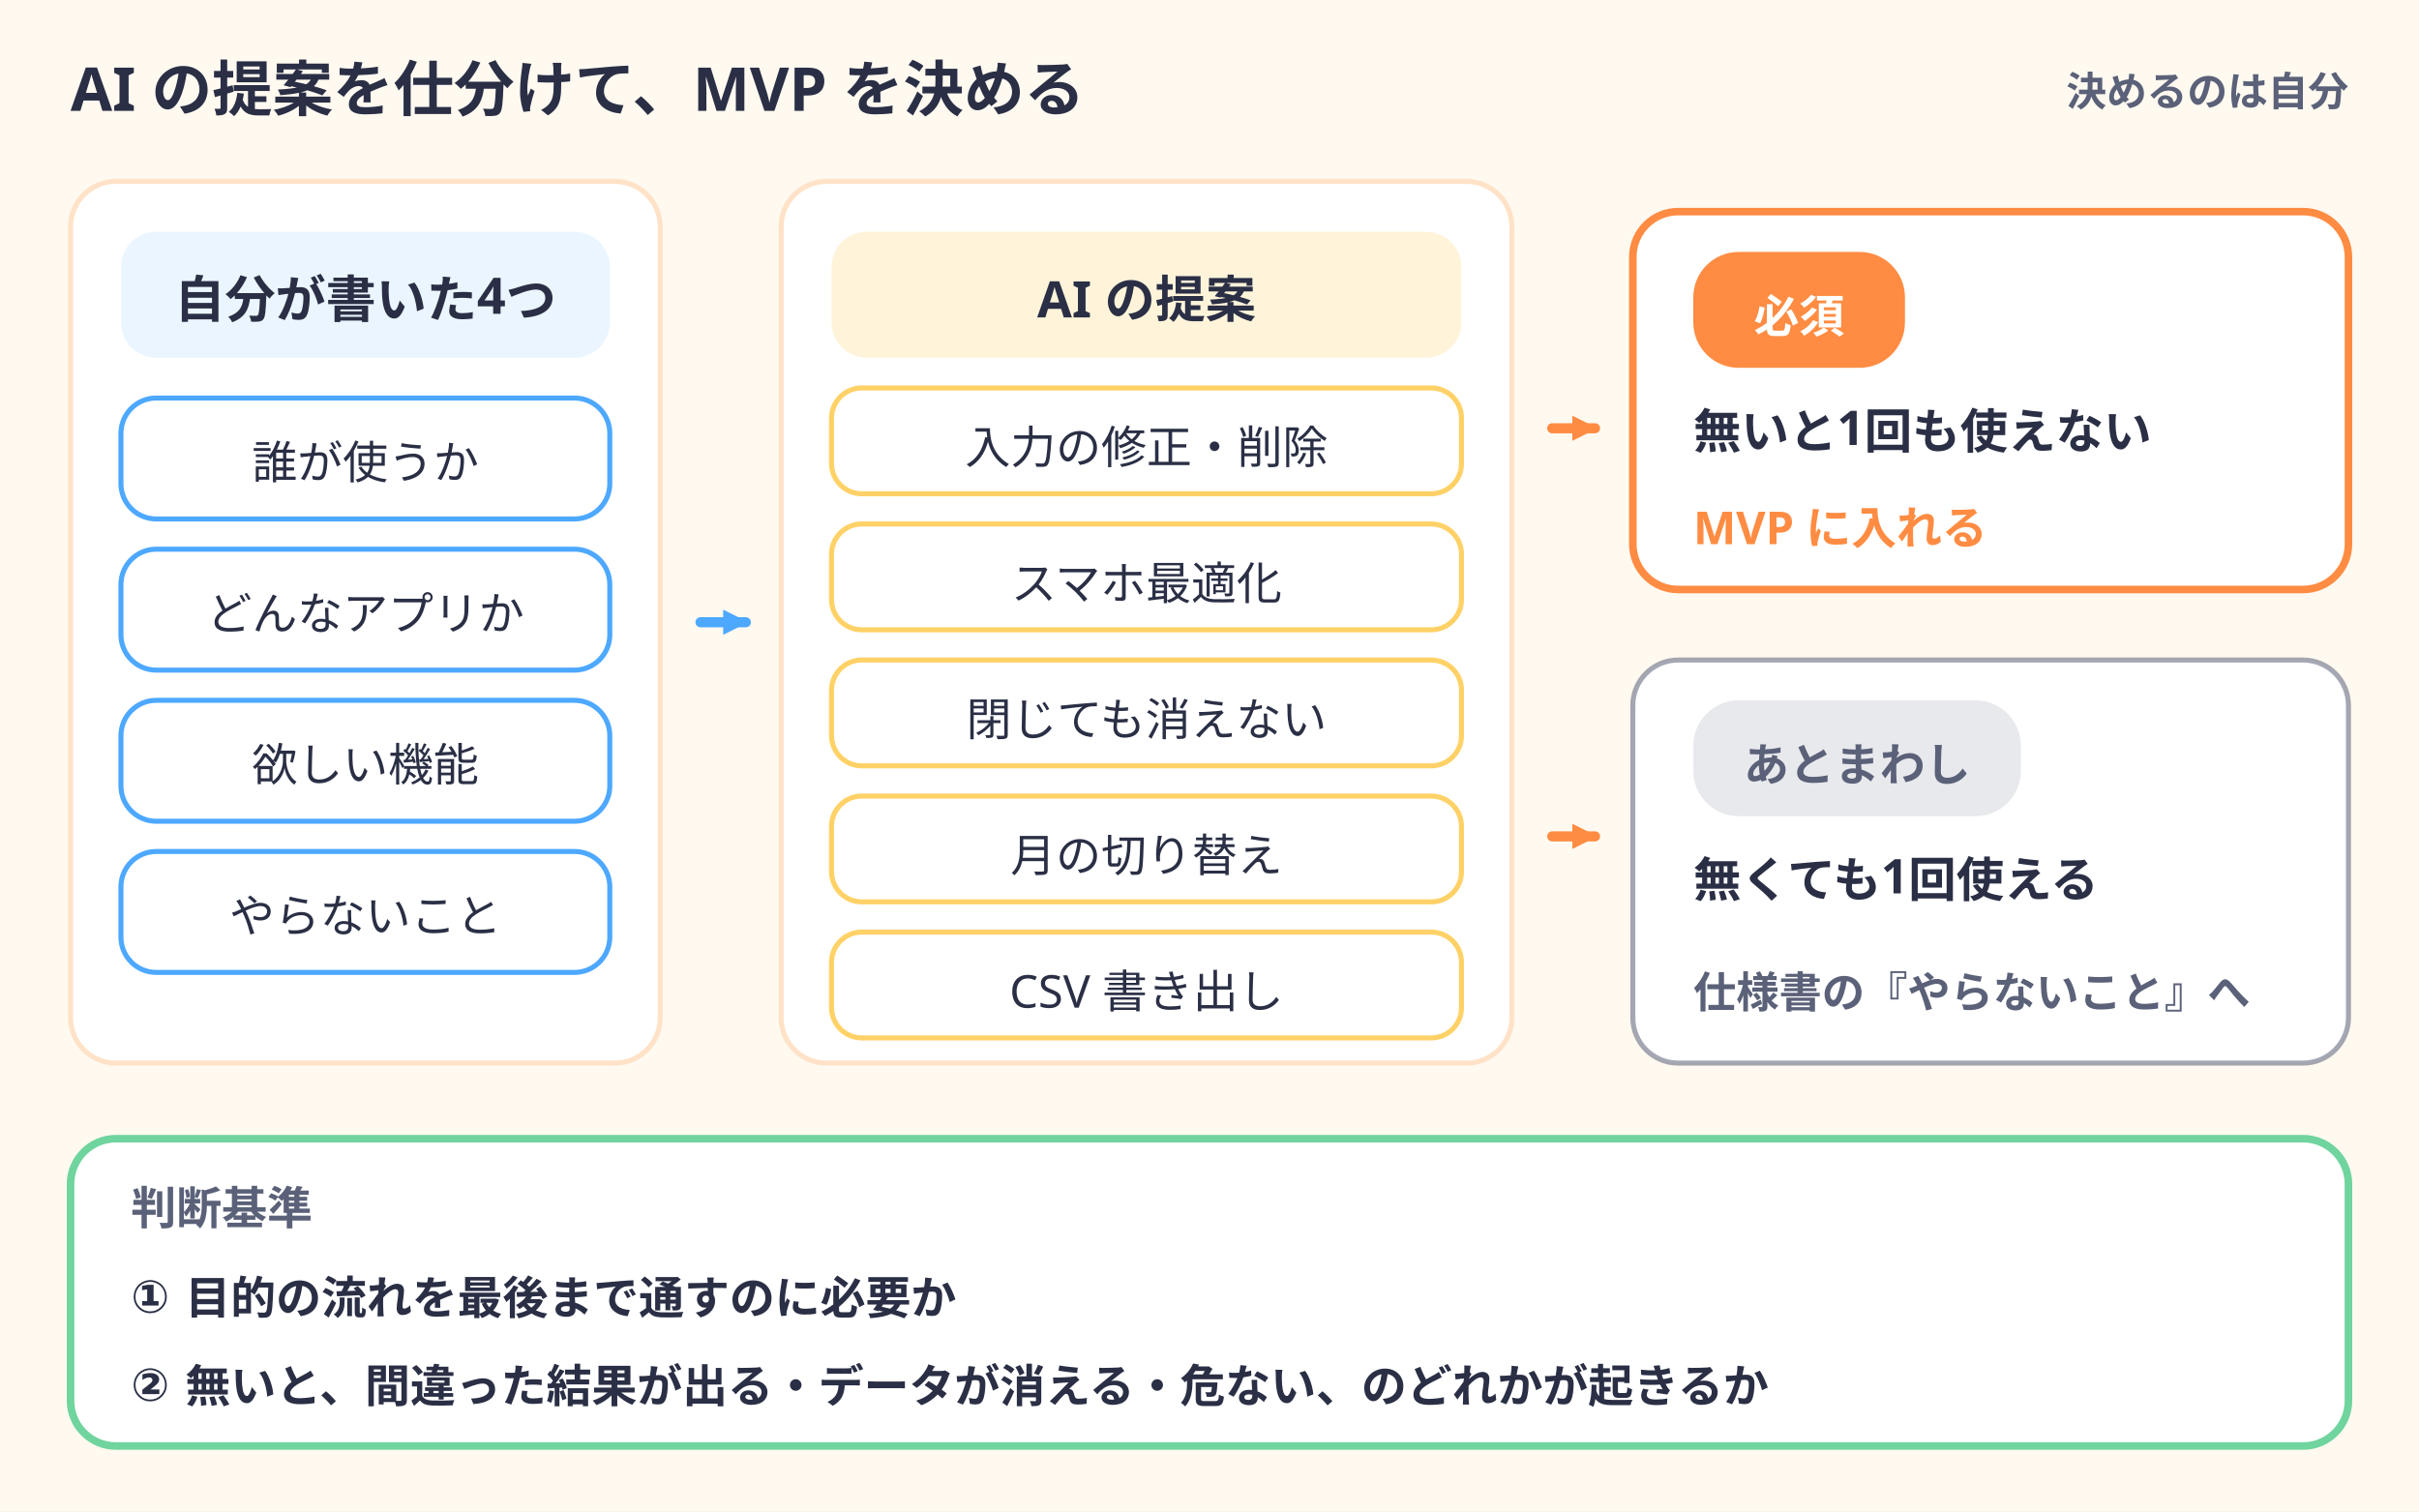
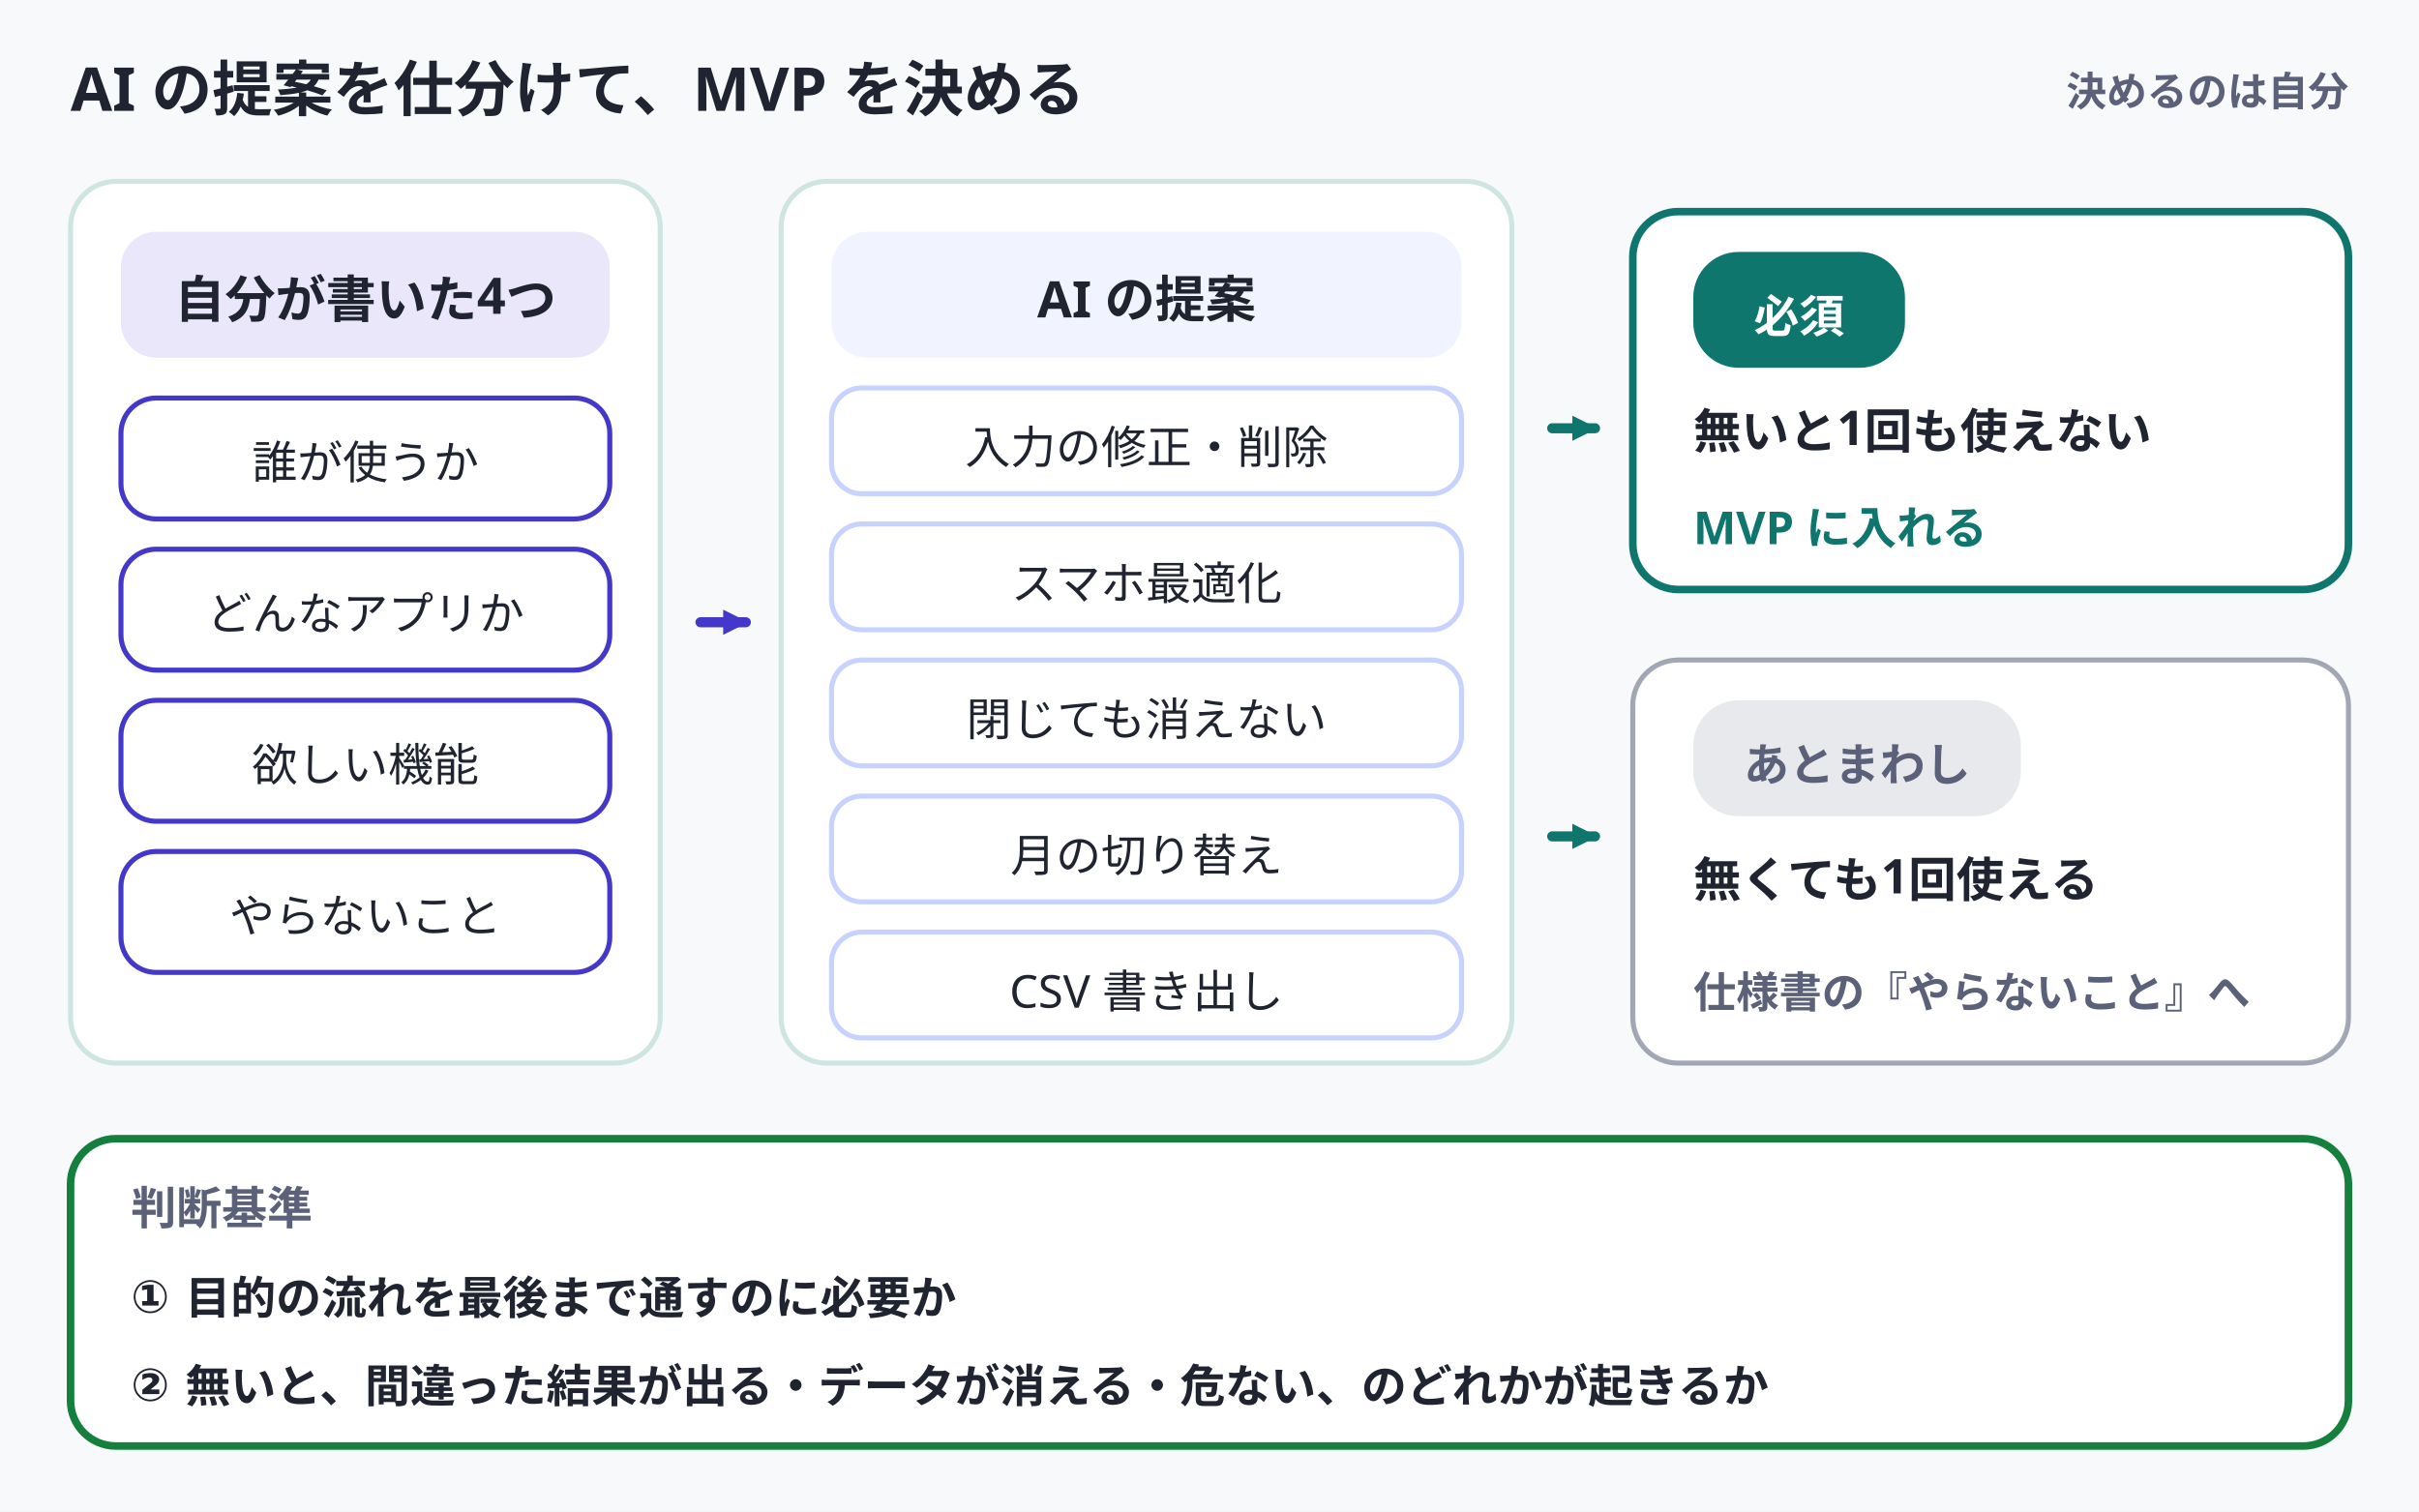
<svg xmlns="http://www.w3.org/2000/svg" viewBox="0 0 960 600" role="img" aria-labelledby="svg-title svg-desc">
  <defs>
    <marker id="arrow-blue" markerWidth="10" markerHeight="10" refX="9" refY="5" orient="auto" markerUnits="userSpaceOnUse" viewBox="0 0 10 10">
-       <path d="M0 0L10 5L0 10Z" fill="#4DA8FF" />
+       <path d="M0 0L10 5L0 10Z" fill="#4338CA" />
    </marker>
    <marker id="arrow-orange" markerWidth="10" markerHeight="10" refX="9" refY="5" orient="auto" markerUnits="userSpaceOnUse" viewBox="0 0 10 10">
-       <path d="M0 0L10 5L0 10Z" fill="#FF8C42" />
+       <path d="M0 0L10 5L0 10Z" fill="#0F766E" />
    </marker>
  </defs>
-   <rect id="canvas" x="0" y="0" width="960" height="600" fill="#FFF9F0" />
-   <g font-family="'Hiragino Kaku Gothic ProN','Hiragino Sans','Noto Sans JP',sans-serif" fill="#2A2F45">
+   <rect id="canvas" x="0" y="0" width="960" height="600" fill="#F7F9FB" />
+   <g font-family="'Hiragino Kaku Gothic ProN','Hiragino Sans','Noto Sans JP',sans-serif" fill="#1F2430">
    <text id="main-title" x="28" y="44" font-size="24" font-weight="700">AI の提案を仕分けて、MVP を決める</text>
    <text id="owner-note" x="932" y="42" font-size="16" font-weight="700" fill="#5A6178" text-anchor="end">決めるのは自分</text>
-     <rect id="written-box" x="28" y="72" width="234" height="350" rx="18" fill="#FFFFFF" stroke="#FFE2C7" stroke-width="2" />
-     <rect id="written-heading-box" x="48" y="92" width="194" height="50" rx="14" fill="#4DA8FF" fill-opacity="0.12" />
+     <rect id="written-box" x="28" y="72" width="234" height="350" rx="18" fill="#FFFFFF" stroke="#CFE5E1" stroke-width="2" />
+     <rect id="written-heading-box" x="48" y="92" width="194" height="50" rx="14" fill="#4338CA" fill-opacity="0.12" />
    <text id="written-heading" x="145" y="126" font-size="20" font-weight="700" text-anchor="middle">自分が書いた4つ</text>
-     <rect id="written-card-1" x="48" y="158" width="194" height="48" rx="14" fill="#FFFFFF" stroke="#4DA8FF" stroke-width="2" />
+     <rect id="written-card-1" x="48" y="158" width="194" height="48" rx="14" fill="#FFFFFF" stroke="#4338CA" stroke-width="2" />
    <text id="written-text-1" x="145" y="190" font-size="18" text-anchor="middle">誰が使うか</text>
-     <rect id="written-card-2" x="48" y="218" width="194" height="48" rx="14" fill="#FFFFFF" stroke="#4DA8FF" stroke-width="2" />
+     <rect id="written-card-2" x="48" y="218" width="194" height="48" rx="14" fill="#FFFFFF" stroke="#4338CA" stroke-width="2" />
    <text id="written-text-2" x="145" y="250" font-size="18" text-anchor="middle">どんなアプリか</text>
-     <rect id="written-card-3" x="48" y="278" width="194" height="48" rx="14" fill="#FFFFFF" stroke="#4DA8FF" stroke-width="2" />
+     <rect id="written-card-3" x="48" y="278" width="194" height="48" rx="14" fill="#FFFFFF" stroke="#4338CA" stroke-width="2" />
    <text id="written-text-3" x="145" y="310" font-size="18" text-anchor="middle">欲しい機能</text>
-     <rect id="written-card-4" x="48" y="338" width="194" height="48" rx="14" fill="#FFFFFF" stroke="#4DA8FF" stroke-width="2" />
+     <rect id="written-card-4" x="48" y="338" width="194" height="48" rx="14" fill="#FFFFFF" stroke="#4338CA" stroke-width="2" />
    <text id="written-text-4" x="145" y="370" font-size="18" text-anchor="middle">やらないこと</text>
-     <path id="arrow-left-center" d="M278 247H296" fill="none" stroke="#4DA8FF" stroke-width="4" stroke-linecap="round" marker-end="url(#arrow-blue)" />
-     <rect id="ai-box" x="310" y="72" width="290" height="350" rx="18" fill="#FFFFFF" stroke="#FFE2C7" stroke-width="2" />
-     <rect id="ai-heading-box" x="330" y="92" width="250" height="50" rx="14" fill="#FFD166" fill-opacity="0.24" />
+     <path id="arrow-left-center" d="M278 247H296" fill="none" stroke="#4338CA" stroke-width="4" stroke-linecap="round" marker-end="url(#arrow-blue)" />
+     <rect id="ai-box" x="310" y="72" width="290" height="350" rx="18" fill="#FFFFFF" stroke="#CFE5E1" stroke-width="2" />
+     <rect id="ai-heading-box" x="330" y="92" width="250" height="50" rx="14" fill="#C7D2FE" fill-opacity="0.24" />
    <text id="ai-heading" x="455" y="126" font-size="20" font-weight="700" text-anchor="middle">AI の提案</text>
-     <rect id="ai-card-1" x="330" y="154" width="250" height="42" rx="12" fill="#FFFFFF" stroke="#FFD166" stroke-width="2" />
+     <rect id="ai-card-1" x="330" y="154" width="250" height="42" rx="12" fill="#FFFFFF" stroke="#C7D2FE" stroke-width="2" />
    <text id="ai-text-1" x="455" y="184" font-size="18" text-anchor="middle">入力の修正・削除</text>
-     <rect id="ai-card-2" x="330" y="208" width="250" height="42" rx="12" fill="#FFFFFF" stroke="#FFD166" stroke-width="2" />
+     <rect id="ai-card-2" x="330" y="208" width="250" height="42" rx="12" fill="#FFFFFF" stroke="#C7D2FE" stroke-width="2" />
    <text id="ai-text-2" x="455" y="238" font-size="18" text-anchor="middle">スマホ最適化</text>
-     <rect id="ai-card-3" x="330" y="262" width="250" height="42" rx="12" fill="#FFFFFF" stroke="#FFD166" stroke-width="2" />
+     <rect id="ai-card-3" x="330" y="262" width="250" height="42" rx="12" fill="#FFFFFF" stroke="#C7D2FE" stroke-width="2" />
    <text id="ai-text-3" x="455" y="292" font-size="18" text-anchor="middle">閉じても消えない</text>
-     <rect id="ai-card-4" x="330" y="316" width="250" height="42" rx="12" fill="#FFFFFF" stroke="#FFD166" stroke-width="2" />
+     <rect id="ai-card-4" x="330" y="316" width="250" height="42" rx="12" fill="#FFFFFF" stroke="#C7D2FE" stroke-width="2" />
    <text id="ai-text-4" x="455" y="346" font-size="18" text-anchor="middle">月の切り替え</text>
-     <rect id="ai-card-5" x="330" y="370" width="250" height="42" rx="12" fill="#FFFFFF" stroke="#FFD166" stroke-width="2" />
+     <rect id="ai-card-5" x="330" y="370" width="250" height="42" rx="12" fill="#FFFFFF" stroke="#C7D2FE" stroke-width="2" />
    <text id="ai-text-5" x="455" y="400" font-size="18" text-anchor="middle">CSV 書き出し</text>
-     <path id="arrow-center-required" d="M616 170H633" fill="none" stroke="#FF8C42" stroke-width="4" stroke-linecap="round" marker-end="url(#arrow-orange)" />
-     <path id="arrow-center-later" d="M616 332H633" fill="none" stroke="#FF8C42" stroke-width="4" stroke-linecap="round" marker-end="url(#arrow-orange)" />
-     <rect id="required-box" x="648" y="84" width="284" height="150" rx="18" fill="#FFFFFF" stroke="#FF8C42" stroke-width="3" />
-     <rect id="required-badge" x="672" y="100" width="84" height="46" rx="18" fill="#FF8C42" />
+     <path id="arrow-center-required" d="M616 170H633" fill="none" stroke="#0F766E" stroke-width="4" stroke-linecap="round" marker-end="url(#arrow-orange)" />
+     <path id="arrow-center-later" d="M616 332H633" fill="none" stroke="#0F766E" stroke-width="4" stroke-linecap="round" marker-end="url(#arrow-orange)" />
+     <rect id="required-box" x="648" y="84" width="284" height="150" rx="18" fill="#FFFFFF" stroke="#0F766E" stroke-width="3" />
+     <rect id="required-badge" x="672" y="100" width="84" height="46" rx="18" fill="#0F766E" />
    <text id="required-badge-text" x="714" y="132" font-size="18" font-weight="700" fill="#FFFFFF" text-anchor="middle">必須</text>
    <text id="required-reason" x="672" y="178" font-size="19" font-weight="700">無いと1回も使えない</text>
-     <text id="required-action" x="672" y="216" font-size="18" font-weight="700" fill="#FF8C42">MVP に入れる</text>
+     <text id="required-action" x="672" y="216" font-size="18" font-weight="700" fill="#0F766E">MVP に入れる</text>
    <rect id="later-box" x="648" y="262" width="284" height="160" rx="18" fill="#FFFFFF" stroke="#5A6178" stroke-opacity="0.55" stroke-width="2" />
    <rect id="later-badge" x="672" y="278" width="130" height="46" rx="18" fill="#5A6178" fill-opacity="0.14" />
    <text id="later-badge-text" x="737" y="310" font-size="18" font-weight="700" fill="#5A6178" text-anchor="middle">あとまわし</text>
    <text id="later-reason" x="672" y="356" font-size="19" font-weight="700">無くても1回使える</text>
    <text id="later-action" x="672" y="400" font-size="17" font-weight="700" fill="#5A6178">仕様書の『やらないこと』へ</text>
-     <rect id="criteria-box" x="28" y="452" width="904" height="122" rx="18" fill="#FFFFFF" stroke="#6FD49D" stroke-width="3" />
+     <rect id="criteria-box" x="28" y="452" width="904" height="122" rx="18" fill="#FFFFFF" stroke="#15803D" stroke-width="3" />
    <text id="criteria-heading" x="52" y="486" font-size="18" font-weight="700" fill="#5A6178">判断基準</text>
    <text id="criteria-line-1" x="52" y="521" font-size="18" font-weight="700">① 目的の流れを最後まで通すのに必要か</text>
    <text id="criteria-line-2" x="52" y="556" font-size="18" font-weight="700">② 無いと、間違った結果が出る・データが消える・危ない、のどれかが起きるか</text>
  </g>
</svg>
